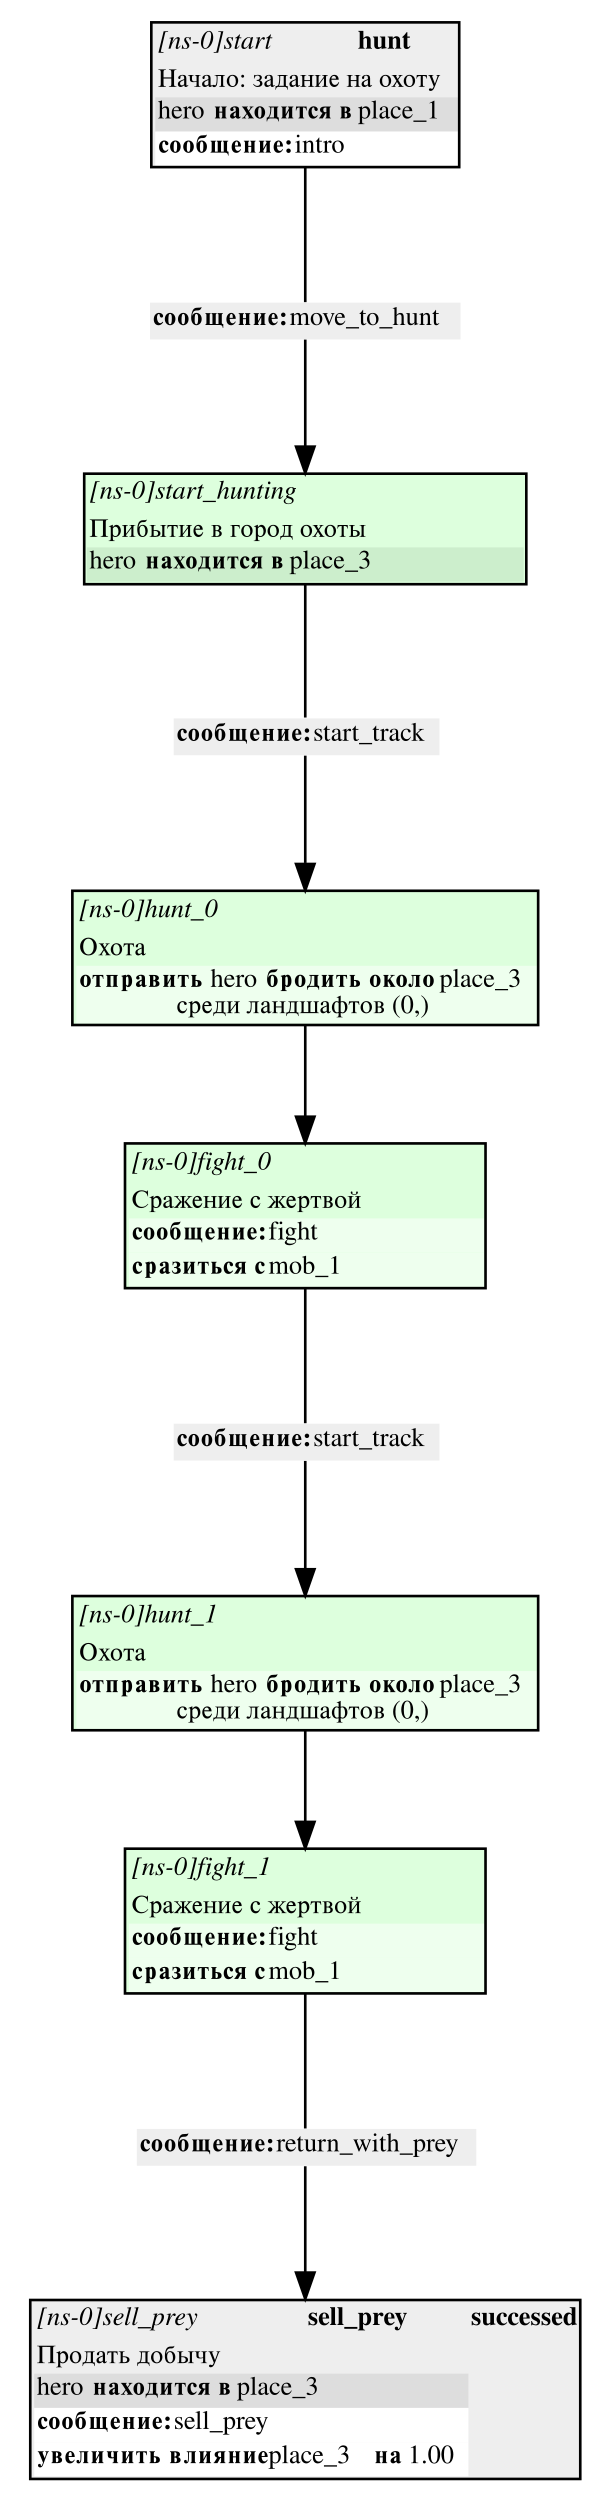
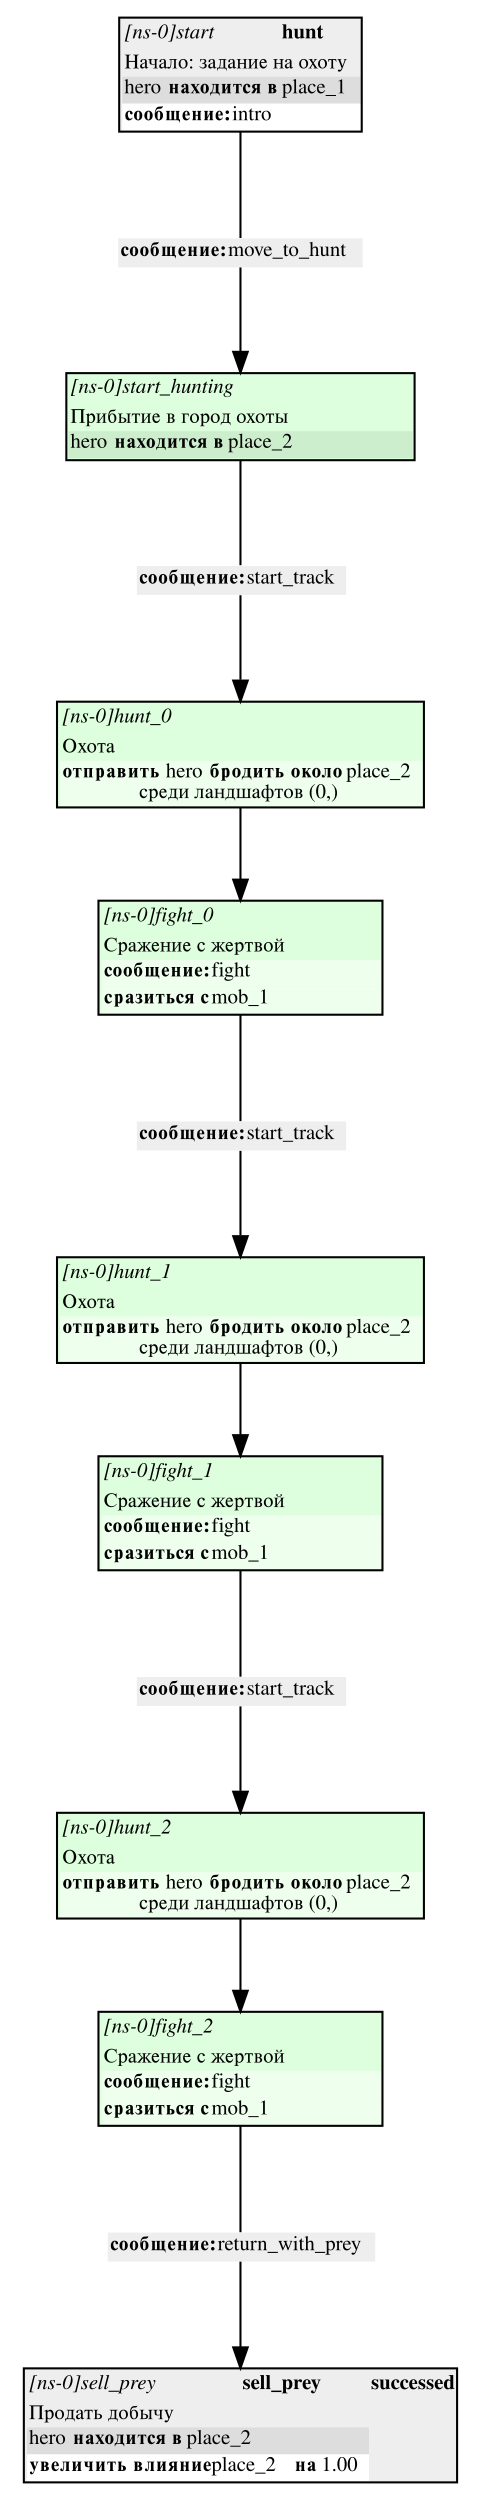
- <svg xmlns="http://www.w3.org/2000/svg" width="232pt" height="950pt" viewBox="0.00 0.00 232.00 950.00">
-   <g id="graph0" class="graph" transform="scale(1 1) rotate(0) translate(4 946)">
-     <polygon fill="white" stroke="white" points="-4,4 -4,-946 228,-946 228,4 -4,4" />
+ <svg xmlns="http://www.w3.org/2000/svg" width="232pt" height="1206pt" viewBox="0.00 0.00 232.00 1206.00">
+   <g id="graph0" class="graph" transform="scale(1 1) rotate(0) translate(4 1202)">
+     <polygon fill="white" stroke="white" points="-4,4 -4,-1202 228,-1202 228,4 -4,4" />
    <g id="node1" class="node">
-       <polygon fill="#eeeeee" stroke="none" points="53.5,-882.5 53.5,-937.5 170.5,-937.5 170.5,-882.5 53.5,-882.5" />
-       <text text-anchor="start" x="56" y="-927.5" font-family="Times,serif" font-style="italic" font-size="10.00">[ns-0]start</text>
-       <text text-anchor="start" x="132" y="-927.5" font-family="Times,serif" font-weight="bold" font-size="10.00">hunt</text>
-       <text text-anchor="start" x="56" y="-913" font-family="Times,serif" font-size="10.00">Начало: задание на охоту</text>
-       <polygon fill="#dddddd" stroke="none" points="55,-896 55,-909 170,-909 170,-896 55,-896" />
-       <text text-anchor="start" x="56" y="-901" font-family="Times,serif" font-size="10.00">hero </text>
-       <text text-anchor="start" x="77" y="-901" font-family="Times,serif" font-weight="bold" font-size="10.00">находится в</text>
-       <text text-anchor="start" x="132" y="-901" font-family="Times,serif" font-size="10.00"> place_1</text>
-       <polygon fill="#ffffff" stroke="none" points="55,-883 55,-896 170,-896 170,-883 55,-883" />
-       <text text-anchor="start" x="56" y="-888" font-family="Times,serif" font-weight="bold" font-size="10.00">сообщение:</text>
-       <text text-anchor="start" x="108" y="-888" font-family="Times,serif" font-size="10.00"> intro</text>
-       <polygon fill="none" stroke="black" points="53.5,-882.5 53.5,-937.5 170.5,-937.5 170.5,-882.5 53.5,-882.5" />
+       <polygon fill="#eeeeee" stroke="none" points="53.5,-1138.5 53.5,-1193.5 170.5,-1193.5 170.5,-1138.5 53.5,-1138.5" />
+       <text text-anchor="start" x="56" y="-1183.5" font-family="Times,serif" font-style="italic" font-size="10.00">[ns-0]start</text>
+       <text text-anchor="start" x="132" y="-1183.5" font-family="Times,serif" font-weight="bold" font-size="10.00">hunt</text>
+       <text text-anchor="start" x="56" y="-1169" font-family="Times,serif" font-size="10.00">Начало: задание на охоту</text>
+       <polygon fill="#dddddd" stroke="none" points="55,-1152 55,-1165 170,-1165 170,-1152 55,-1152" />
+       <text text-anchor="start" x="56" y="-1157" font-family="Times,serif" font-size="10.00">hero </text>
+       <text text-anchor="start" x="77" y="-1157" font-family="Times,serif" font-weight="bold" font-size="10.00">находится в</text>
+       <text text-anchor="start" x="132" y="-1157" font-family="Times,serif" font-size="10.00"> place_1</text>
+       <polygon fill="#ffffff" stroke="none" points="55,-1139 55,-1152 170,-1152 170,-1139 55,-1139" />
+       <text text-anchor="start" x="56" y="-1144" font-family="Times,serif" font-weight="bold" font-size="10.00">сообщение:</text>
+       <text text-anchor="start" x="108" y="-1144" font-family="Times,serif" font-size="10.00"> intro</text>
+       <polygon fill="none" stroke="black" points="53.5,-1138.5 53.5,-1193.5 170.5,-1193.5 170.5,-1138.5 53.5,-1138.5" />
+     </g>
+     <g id="node14" class="node">
+       <polygon fill="#eeeeee" stroke="none" points="53,-1073 53,-1087 171,-1087 171,-1073 53,-1073" />
+       <text text-anchor="start" x="54" y="-1078.5" font-family="Times,serif" font-weight="bold" font-size="10.00">сообщение:</text>
+       <text text-anchor="start" x="106" y="-1078.5" font-family="Times,serif" font-size="10.00"> move_to_hunt</text>
+     </g>
+     <g id="edge12" class="edge">
+       <path fill="none" stroke="black" d="M112,-1138.42C112,-1120.35 112,-1097.85 112,-1087.18" />
+     </g>
+     <g id="node2" class="node">
+       <polygon fill="#eeeeee" stroke="none" points="7.5,-4.5 7.5,-59.5 216.5,-59.5 216.5,-4.5 7.5,-4.5" />
+       <text text-anchor="start" x="10" y="-49.5" font-family="Times,serif" font-style="italic" font-size="10.00">[ns-0]sell_prey</text>
+       <text text-anchor="start" x="113" y="-49.5" font-family="Times,serif" font-weight="bold" font-size="10.00">sell_prey</text>
+       <text text-anchor="start" x="175" y="-49.5" font-family="Times,serif" font-weight="bold" font-size="10.00">successed</text>
+       <text text-anchor="start" x="10" y="-35" font-family="Times,serif" font-size="10.00">Продать добычу</text>
+       <polygon fill="#dddddd" stroke="none" points="9,-18 9,-31 174,-31 174,-18 9,-18" />
+       <text text-anchor="start" x="10" y="-23" font-family="Times,serif" font-size="10.00">hero </text>
+       <text text-anchor="start" x="31" y="-23" font-family="Times,serif" font-weight="bold" font-size="10.00">находится в</text>
+       <text text-anchor="start" x="86" y="-23" font-family="Times,serif" font-size="10.00"> place_2</text>
+       <polygon fill="#ffffff" stroke="none" points="9,-5 9,-18 174,-18 174,-5 9,-5" />
+       <text text-anchor="start" x="10" y="-10" font-family="Times,serif" font-weight="bold" font-size="10.00">увеличить влияние </text>
+       <text text-anchor="start" x="98" y="-10" font-family="Times,serif" font-size="10.00">  place_2 </text>
+       <text text-anchor="start" x="138" y="-10" font-family="Times,serif" font-weight="bold" font-size="10.00">на </text>
+       <text text-anchor="start" x="151" y="-10" font-family="Times,serif" font-size="10.00"> 1.00</text>
+       <polygon fill="none" stroke="black" points="7.5,-4.5 7.5,-59.5 216.5,-59.5 216.5,-4.5 7.5,-4.5" />
+     </g>
+     <g id="node3" class="node">
+       <polygon fill="#ddffdd" stroke="none" points="43.5,-712.5 43.5,-767.5 180.5,-767.5 180.5,-712.5 43.5,-712.5" />
+       <text text-anchor="start" x="46" y="-757.5" font-family="Times,serif" font-style="italic" font-size="10.00">[ns-0]fight_0</text>
+       <text text-anchor="start" x="46" y="-743" font-family="Times,serif" font-size="10.00">Сражение с жертвой</text>
+       <polygon fill="#eeffee" stroke="none" points="45,-726 45,-739 180,-739 180,-726 45,-726" />
+       <text text-anchor="start" x="46" y="-731" font-family="Times,serif" font-weight="bold" font-size="10.00">сообщение:</text>
+       <text text-anchor="start" x="98" y="-731" font-family="Times,serif" font-size="10.00"> fight</text>
+       <polygon fill="#eeffee" stroke="none" points="45,-713 45,-726 180,-726 180,-713 45,-713" />
+       <text text-anchor="start" x="46" y="-718" font-family="Times,serif" font-weight="bold" font-size="10.00">сразиться с</text>
+       <text text-anchor="start" x="98" y="-718" font-family="Times,serif" font-size="10.00">  mob_1</text>
+       <polygon fill="none" stroke="black" points="43.5,-712.5 43.5,-767.5 180.5,-767.5 180.5,-712.5 43.5,-712.5" />
+     </g>
+     <g id="node10" class="node">
+       <polygon fill="#eeeeee" stroke="none" points="62,-647 62,-661 163,-661 163,-647 62,-647" />
+       <text text-anchor="start" x="63" y="-652.5" font-family="Times,serif" font-weight="bold" font-size="10.00">сообщение:</text>
+       <text text-anchor="start" x="115" y="-652.5" font-family="Times,serif" font-size="10.00"> start_track</text>
+     </g>
+     <g id="edge1" class="edge">
+       <path fill="none" stroke="black" d="M112,-712.422C112,-694.349 112,-671.853 112,-661.177" />
+     </g>
+     <g id="node4" class="node">
+       <polygon fill="#ddffdd" stroke="none" points="43.5,-444.5 43.5,-499.5 180.5,-499.5 180.5,-444.5 43.5,-444.5" />
+       <text text-anchor="start" x="46" y="-489.5" font-family="Times,serif" font-style="italic" font-size="10.00">[ns-0]fight_1</text>
+       <text text-anchor="start" x="46" y="-475" font-family="Times,serif" font-size="10.00">Сражение с жертвой</text>
+       <polygon fill="#eeffee" stroke="none" points="45,-458 45,-471 180,-471 180,-458 45,-458" />
+       <text text-anchor="start" x="46" y="-463" font-family="Times,serif" font-weight="bold" font-size="10.00">сообщение:</text>
+       <text text-anchor="start" x="98" y="-463" font-family="Times,serif" font-size="10.00"> fight</text>
+       <polygon fill="#eeffee" stroke="none" points="45,-445 45,-458 180,-458 180,-445 45,-445" />
+       <text text-anchor="start" x="46" y="-450" font-family="Times,serif" font-weight="bold" font-size="10.00">сразиться с</text>
+       <text text-anchor="start" x="98" y="-450" font-family="Times,serif" font-size="10.00">  mob_1</text>
+       <polygon fill="none" stroke="black" points="43.5,-444.5 43.5,-499.5 180.5,-499.5 180.5,-444.5 43.5,-444.5" />
    </g>
    <g id="node11" class="node">
-       <polygon fill="#eeeeee" stroke="none" points="53,-817 53,-831 171,-831 171,-817 53,-817" />
-       <text text-anchor="start" x="54" y="-822.5" font-family="Times,serif" font-weight="bold" font-size="10.00">сообщение:</text>
-       <text text-anchor="start" x="106" y="-822.5" font-family="Times,serif" font-size="10.00"> move_to_hunt</text>
+       <polygon fill="#eeeeee" stroke="none" points="62,-379 62,-393 163,-393 163,-379 62,-379" />
+       <text text-anchor="start" x="63" y="-384.5" font-family="Times,serif" font-weight="bold" font-size="10.00">сообщение:</text>
+       <text text-anchor="start" x="115" y="-384.5" font-family="Times,serif" font-size="10.00"> start_track</text>
+     </g>
+     <g id="edge4" class="edge">
+       <path fill="none" stroke="black" d="M112,-444.422C112,-426.349 112,-403.853 112,-393.177" />
+     </g>
+     <g id="node5" class="node">
+       <polygon fill="#ddffdd" stroke="none" points="43.5,-176.5 43.5,-231.5 180.5,-231.5 180.5,-176.5 43.5,-176.5" />
+       <text text-anchor="start" x="46" y="-221.5" font-family="Times,serif" font-style="italic" font-size="10.00">[ns-0]fight_2</text>
+       <text text-anchor="start" x="46" y="-207" font-family="Times,serif" font-size="10.00">Сражение с жертвой</text>
+       <polygon fill="#eeffee" stroke="none" points="45,-190 45,-203 180,-203 180,-190 45,-190" />
+       <text text-anchor="start" x="46" y="-195" font-family="Times,serif" font-weight="bold" font-size="10.00">сообщение:</text>
+       <text text-anchor="start" x="98" y="-195" font-family="Times,serif" font-size="10.00"> fight</text>
+       <polygon fill="#eeffee" stroke="none" points="45,-177 45,-190 180,-190 180,-177 45,-177" />
+       <text text-anchor="start" x="46" y="-182" font-family="Times,serif" font-weight="bold" font-size="10.00">сразиться с</text>
+       <text text-anchor="start" x="98" y="-182" font-family="Times,serif" font-size="10.00">  mob_1</text>
+       <polygon fill="none" stroke="black" points="43.5,-176.5 43.5,-231.5 180.5,-231.5 180.5,-176.5 43.5,-176.5" />
+     </g>
+     <g id="node12" class="node">
+       <polygon fill="#eeeeee" stroke="none" points="48,-111 48,-125 177,-125 177,-111 48,-111" />
+       <text text-anchor="start" x="49" y="-116.5" font-family="Times,serif" font-weight="bold" font-size="10.00">сообщение:</text>
+       <text text-anchor="start" x="101" y="-116.5" font-family="Times,serif" font-size="10.00"> return_with_prey</text>
+     </g>
+     <g id="edge8" class="edge">
+       <path fill="none" stroke="black" d="M112,-176.422C112,-158.349 112,-135.853 112,-125.177" />
+     </g>
+     <g id="node6" class="node">
+       <polygon fill="#ddffdd" stroke="none" points="23.5,-812.5 23.5,-863.5 200.5,-863.5 200.5,-812.5 23.5,-812.5" />
+       <text text-anchor="start" x="26" y="-853.5" font-family="Times,serif" font-style="italic" font-size="10.00">[ns-0]hunt_0</text>
+       <text text-anchor="start" x="26" y="-839" font-family="Times,serif" font-size="10.00">Охота</text>
+       <polygon fill="#eeffee" stroke="none" points="25,-813 25,-835 200,-835 200,-813 25,-813" />
+       <text text-anchor="start" x="26" y="-827" font-family="Times,serif" font-weight="bold" font-size="10.00">отправить </text>
+       <text text-anchor="start" x="76" y="-827" font-family="Times,serif" font-size="10.00"> hero</text>
+       <text text-anchor="start" x="97" y="-827" font-family="Times,serif" font-weight="bold" font-size="10.00">бродить около</text>
+       <text text-anchor="start" x="163" y="-827" font-family="Times,serif" font-size="10.00"> place_2</text>
+       <text text-anchor="start" x="63" y="-817" font-family="Times,serif" font-size="10.00"> среди ландшафтов (0,)</text>
+       <polygon fill="none" stroke="black" points="23.5,-812.5 23.5,-863.5 200.5,-863.5 200.5,-812.5 23.5,-812.5" />
+     </g>
+     <g id="edge7" class="edge">
+       <path fill="none" stroke="black" d="M112,-812.278C112,-801.814 112,-789.404 112,-777.894" />
+       <polygon fill="black" stroke="black" points="115.5,-777.66 112,-767.66 108.5,-777.66 115.5,-777.66" />
+     </g>
+     <g id="node7" class="node">
+       <polygon fill="#ddffdd" stroke="none" points="23.5,-544.5 23.5,-595.5 200.5,-595.5 200.5,-544.5 23.5,-544.5" />
+       <text text-anchor="start" x="26" y="-585.5" font-family="Times,serif" font-style="italic" font-size="10.00">[ns-0]hunt_1</text>
+       <text text-anchor="start" x="26" y="-571" font-family="Times,serif" font-size="10.00">Охота</text>
+       <polygon fill="#eeffee" stroke="none" points="25,-545 25,-567 200,-567 200,-545 25,-545" />
+       <text text-anchor="start" x="26" y="-559" font-family="Times,serif" font-weight="bold" font-size="10.00">отправить </text>
+       <text text-anchor="start" x="76" y="-559" font-family="Times,serif" font-size="10.00"> hero</text>
+       <text text-anchor="start" x="97" y="-559" font-family="Times,serif" font-weight="bold" font-size="10.00">бродить около</text>
+       <text text-anchor="start" x="163" y="-559" font-family="Times,serif" font-size="10.00"> place_2</text>
+       <text text-anchor="start" x="63" y="-549" font-family="Times,serif" font-size="10.00"> среди ландшафтов (0,)</text>
+       <polygon fill="none" stroke="black" points="23.5,-544.5 23.5,-595.5 200.5,-595.5 200.5,-544.5 23.5,-544.5" />
+     </g>
+     <g id="edge3" class="edge">
+       <path fill="none" stroke="black" d="M112,-544.278C112,-533.814 112,-521.404 112,-509.894" />
+       <polygon fill="black" stroke="black" points="115.5,-509.66 112,-499.66 108.5,-509.66 115.5,-509.66" />
+     </g>
+     <g id="node8" class="node">
+       <polygon fill="#ddffdd" stroke="none" points="23.5,-276.5 23.5,-327.5 200.5,-327.5 200.5,-276.5 23.5,-276.5" />
+       <text text-anchor="start" x="26" y="-317.5" font-family="Times,serif" font-style="italic" font-size="10.00">[ns-0]hunt_2</text>
+       <text text-anchor="start" x="26" y="-303" font-family="Times,serif" font-size="10.00">Охота</text>
+       <polygon fill="#eeffee" stroke="none" points="25,-277 25,-299 200,-299 200,-277 25,-277" />
+       <text text-anchor="start" x="26" y="-291" font-family="Times,serif" font-weight="bold" font-size="10.00">отправить </text>
+       <text text-anchor="start" x="76" y="-291" font-family="Times,serif" font-size="10.00"> hero</text>
+       <text text-anchor="start" x="97" y="-291" font-family="Times,serif" font-weight="bold" font-size="10.00">бродить около</text>
+       <text text-anchor="start" x="163" y="-291" font-family="Times,serif" font-size="10.00"> place_2</text>
+       <text text-anchor="start" x="63" y="-281" font-family="Times,serif" font-size="10.00"> среди ландшафтов (0,)</text>
+       <polygon fill="none" stroke="black" points="23.5,-276.5 23.5,-327.5 200.5,-327.5 200.5,-276.5 23.5,-276.5" />
+     </g>
+     <g id="edge6" class="edge">
+       <path fill="none" stroke="black" d="M112,-276.278C112,-265.814 112,-253.404 112,-241.894" />
+       <polygon fill="black" stroke="black" points="115.5,-241.66 112,-231.66 108.5,-241.66 115.5,-241.66" />
+     </g>
+     <g id="node9" class="node">
+       <polygon fill="#ddffdd" stroke="none" points="28,-980 28,-1022 196,-1022 196,-980 28,-980" />
+       <text text-anchor="start" x="30" y="-1012.5" font-family="Times,serif" font-style="italic" font-size="10.00">[ns-0]start_hunting</text>
+       <text text-anchor="start" x="30" y="-998" font-family="Times,serif" font-size="10.00">Прибытие в город охоты</text>
+       <polygon fill="#cceecc" stroke="none" points="29,-981 29,-994 195,-994 195,-981 29,-981" />
+       <text text-anchor="start" x="30" y="-986" font-family="Times,serif" font-size="10.00">hero </text>
+       <text text-anchor="start" x="51" y="-986" font-family="Times,serif" font-weight="bold" font-size="10.00">находится в</text>
+       <text text-anchor="start" x="106" y="-986" font-family="Times,serif" font-size="10.00"> place_2</text>
+       <polygon fill="none" stroke="black" points="28,-980 28,-1022 196,-1022 196,-980 28,-980" />
+     </g>
+     <g id="node13" class="node">
+       <polygon fill="#eeeeee" stroke="none" points="62,-915 62,-929 163,-929 163,-915 62,-915" />
+       <text text-anchor="start" x="63" y="-920.5" font-family="Times,serif" font-weight="bold" font-size="10.00">сообщение:</text>
+       <text text-anchor="start" x="115" y="-920.5" font-family="Times,serif" font-size="10.00"> start_track</text>
+     </g>
+     <g id="edge10" class="edge">
+       <path fill="none" stroke="black" d="M112,-979.769C112,-963.015 112,-940.253 112,-929.342" />
+     </g>
+     <g id="edge2" class="edge">
+       <path fill="none" stroke="black" d="M112,-646.837C112,-638.121 112,-621.531 112,-606.086" />
+       <polygon fill="black" stroke="black" points="115.5,-605.686 112,-595.686 108.5,-605.686 115.5,-605.686" />
+     </g>
+     <g id="edge5" class="edge">
+       <path fill="none" stroke="black" d="M112,-378.837C112,-370.121 112,-353.531 112,-338.086" />
+       <polygon fill="black" stroke="black" points="115.5,-337.686 112,-327.686 108.5,-337.686 115.5,-337.686" />
    </g>
    <g id="edge9" class="edge">
-       <path fill="none" stroke="black" d="M112,-882.422C112,-864.349 112,-841.853 112,-831.177" />
+       <path fill="none" stroke="black" d="M112,-110.959C112,-102.257 112,-85.504 112,-69.752" />
+       <polygon fill="black" stroke="black" points="115.5,-69.639 112,-59.639 108.5,-69.639 115.5,-69.639" />
    </g>
-     <g id="node2" class="node">
-       <polygon fill="#eeeeee" stroke="none" points="7.5,-4 7.5,-72 216.5,-72 216.5,-4 7.5,-4" />
-       <text text-anchor="start" x="10" y="-62.5" font-family="Times,serif" font-style="italic" font-size="10.00">[ns-0]sell_prey</text>
-       <text text-anchor="start" x="113" y="-62.5" font-family="Times,serif" font-weight="bold" font-size="10.00">sell_prey</text>
-       <text text-anchor="start" x="175" y="-62.5" font-family="Times,serif" font-weight="bold" font-size="10.00">successed</text>
-       <text text-anchor="start" x="10" y="-48" font-family="Times,serif" font-size="10.00">Продать добычу</text>
-       <polygon fill="#dddddd" stroke="none" points="9,-31 9,-44 174,-44 174,-31 9,-31" />
-       <text text-anchor="start" x="10" y="-36" font-family="Times,serif" font-size="10.00">hero </text>
-       <text text-anchor="start" x="31" y="-36" font-family="Times,serif" font-weight="bold" font-size="10.00">находится в</text>
-       <text text-anchor="start" x="86" y="-36" font-family="Times,serif" font-size="10.00"> place_3</text>
-       <polygon fill="#ffffff" stroke="none" points="9,-18 9,-31 174,-31 174,-18 9,-18" />
-       <text text-anchor="start" x="10" y="-23" font-family="Times,serif" font-weight="bold" font-size="10.00">сообщение:</text>
-       <text text-anchor="start" x="62" y="-23" font-family="Times,serif" font-size="10.00"> sell_prey</text>
-       <polygon fill="#ffffff" stroke="none" points="9,-5 9,-18 174,-18 174,-5 9,-5" />
-       <text text-anchor="start" x="10" y="-10" font-family="Times,serif" font-weight="bold" font-size="10.00">увеличить влияние </text>
-       <text text-anchor="start" x="98" y="-10" font-family="Times,serif" font-size="10.00">  place_3 </text>
-       <text text-anchor="start" x="138" y="-10" font-family="Times,serif" font-weight="bold" font-size="10.00">на </text>
-       <text text-anchor="start" x="151" y="-10" font-family="Times,serif" font-size="10.00"> 1.00</text>
-       <polygon fill="none" stroke="black" points="7.5,-4 7.5,-72 216.5,-72 216.5,-4 7.5,-4" />
+     <g id="edge11" class="edge">
+       <path fill="none" stroke="black" d="M112,-914.837C112,-906.121 112,-889.531 112,-874.086" />
+       <polygon fill="black" stroke="black" points="115.5,-873.686 112,-863.686 108.5,-873.686 115.5,-873.686" />
    </g>
-     <g id="node3" class="node">
-       <polygon fill="#ddffdd" stroke="none" points="43.5,-456.5 43.5,-511.5 180.5,-511.5 180.5,-456.5 43.5,-456.5" />
-       <text text-anchor="start" x="46" y="-501.5" font-family="Times,serif" font-style="italic" font-size="10.00">[ns-0]fight_0</text>
-       <text text-anchor="start" x="46" y="-487" font-family="Times,serif" font-size="10.00">Сражение с жертвой</text>
-       <polygon fill="#eeffee" stroke="none" points="45,-470 45,-483 180,-483 180,-470 45,-470" />
-       <text text-anchor="start" x="46" y="-475" font-family="Times,serif" font-weight="bold" font-size="10.00">сообщение:</text>
-       <text text-anchor="start" x="98" y="-475" font-family="Times,serif" font-size="10.00"> fight</text>
-       <polygon fill="#eeffee" stroke="none" points="45,-457 45,-470 180,-470 180,-457 45,-457" />
-       <text text-anchor="start" x="46" y="-462" font-family="Times,serif" font-weight="bold" font-size="10.00">сразиться с</text>
-       <text text-anchor="start" x="98" y="-462" font-family="Times,serif" font-size="10.00">  mob_1</text>
-       <polygon fill="none" stroke="black" points="43.5,-456.5 43.5,-511.5 180.5,-511.5 180.5,-456.5 43.5,-456.5" />
-     </g>
-     <g id="node8" class="node">
-       <polygon fill="#eeeeee" stroke="none" points="62,-391 62,-405 163,-405 163,-391 62,-391" />
-       <text text-anchor="start" x="63" y="-396.5" font-family="Times,serif" font-weight="bold" font-size="10.00">сообщение:</text>
-       <text text-anchor="start" x="115" y="-396.5" font-family="Times,serif" font-size="10.00"> start_track</text>
-     </g>
-     <g id="edge1" class="edge">
-       <path fill="none" stroke="black" d="M112,-456.422C112,-438.349 112,-415.853 112,-405.177" />
-     </g>
-     <g id="node4" class="node">
-       <polygon fill="#ddffdd" stroke="none" points="43.5,-188.5 43.5,-243.5 180.5,-243.5 180.5,-188.5 43.5,-188.5" />
-       <text text-anchor="start" x="46" y="-233.5" font-family="Times,serif" font-style="italic" font-size="10.00">[ns-0]fight_1</text>
-       <text text-anchor="start" x="46" y="-219" font-family="Times,serif" font-size="10.00">Сражение с жертвой</text>
-       <polygon fill="#eeffee" stroke="none" points="45,-202 45,-215 180,-215 180,-202 45,-202" />
-       <text text-anchor="start" x="46" y="-207" font-family="Times,serif" font-weight="bold" font-size="10.00">сообщение:</text>
-       <text text-anchor="start" x="98" y="-207" font-family="Times,serif" font-size="10.00"> fight</text>
-       <polygon fill="#eeffee" stroke="none" points="45,-189 45,-202 180,-202 180,-189 45,-189" />
-       <text text-anchor="start" x="46" y="-194" font-family="Times,serif" font-weight="bold" font-size="10.00">сразиться с</text>
-       <text text-anchor="start" x="98" y="-194" font-family="Times,serif" font-size="10.00">  mob_1</text>
-       <polygon fill="none" stroke="black" points="43.5,-188.5 43.5,-243.5 180.5,-243.5 180.5,-188.5 43.5,-188.5" />
-     </g>
-     <g id="node9" class="node">
-       <polygon fill="#eeeeee" stroke="none" points="48,-123 48,-137 177,-137 177,-123 48,-123" />
-       <text text-anchor="start" x="49" y="-128.5" font-family="Times,serif" font-weight="bold" font-size="10.00">сообщение:</text>
-       <text text-anchor="start" x="101" y="-128.5" font-family="Times,serif" font-size="10.00"> return_with_prey</text>
-     </g>
-     <g id="edge5" class="edge">
-       <path fill="none" stroke="black" d="M112,-188.422C112,-170.349 112,-147.853 112,-137.177" />
-     </g>
-     <g id="node5" class="node">
-       <polygon fill="#ddffdd" stroke="none" points="23.5,-556.5 23.5,-607.5 200.5,-607.5 200.5,-556.5 23.5,-556.5" />
-       <text text-anchor="start" x="26" y="-597.5" font-family="Times,serif" font-style="italic" font-size="10.00">[ns-0]hunt_0</text>
-       <text text-anchor="start" x="26" y="-583" font-family="Times,serif" font-size="10.00">Охота</text>
-       <polygon fill="#eeffee" stroke="none" points="25,-557 25,-579 200,-579 200,-557 25,-557" />
-       <text text-anchor="start" x="26" y="-571" font-family="Times,serif" font-weight="bold" font-size="10.00">отправить </text>
-       <text text-anchor="start" x="76" y="-571" font-family="Times,serif" font-size="10.00"> hero</text>
-       <text text-anchor="start" x="97" y="-571" font-family="Times,serif" font-weight="bold" font-size="10.00">бродить около</text>
-       <text text-anchor="start" x="163" y="-571" font-family="Times,serif" font-size="10.00"> place_3</text>
-       <text text-anchor="start" x="63" y="-561" font-family="Times,serif" font-size="10.00"> среди ландшафтов (0,)</text>
-       <polygon fill="none" stroke="black" points="23.5,-556.5 23.5,-607.5 200.5,-607.5 200.5,-556.5 23.5,-556.5" />
-     </g>
-     <g id="edge4" class="edge">
-       <path fill="none" stroke="black" d="M112,-556.278C112,-545.814 112,-533.404 112,-521.894" />
-       <polygon fill="black" stroke="black" points="115.5,-521.66 112,-511.66 108.5,-521.66 115.5,-521.66" />
-     </g>
-     <g id="node6" class="node">
-       <polygon fill="#ddffdd" stroke="none" points="23.5,-288.5 23.5,-339.5 200.5,-339.5 200.5,-288.5 23.5,-288.5" />
-       <text text-anchor="start" x="26" y="-329.5" font-family="Times,serif" font-style="italic" font-size="10.00">[ns-0]hunt_1</text>
-       <text text-anchor="start" x="26" y="-315" font-family="Times,serif" font-size="10.00">Охота</text>
-       <polygon fill="#eeffee" stroke="none" points="25,-289 25,-311 200,-311 200,-289 25,-289" />
-       <text text-anchor="start" x="26" y="-303" font-family="Times,serif" font-weight="bold" font-size="10.00">отправить </text>
-       <text text-anchor="start" x="76" y="-303" font-family="Times,serif" font-size="10.00"> hero</text>
-       <text text-anchor="start" x="97" y="-303" font-family="Times,serif" font-weight="bold" font-size="10.00">бродить около</text>
-       <text text-anchor="start" x="163" y="-303" font-family="Times,serif" font-size="10.00"> place_3</text>
-       <text text-anchor="start" x="63" y="-293" font-family="Times,serif" font-size="10.00"> среди ландшафтов (0,)</text>
-       <polygon fill="none" stroke="black" points="23.5,-288.5 23.5,-339.5 200.5,-339.5 200.5,-288.5 23.5,-288.5" />
-     </g>
-     <g id="edge3" class="edge">
-       <path fill="none" stroke="black" d="M112,-288.278C112,-277.814 112,-265.404 112,-253.894" />
-       <polygon fill="black" stroke="black" points="115.5,-253.66 112,-243.66 108.5,-253.66 115.5,-253.66" />
-     </g>
-     <g id="node7" class="node">
-       <polygon fill="#ddffdd" stroke="none" points="28,-724 28,-766 196,-766 196,-724 28,-724" />
-       <text text-anchor="start" x="30" y="-756.5" font-family="Times,serif" font-style="italic" font-size="10.00">[ns-0]start_hunting</text>
-       <text text-anchor="start" x="30" y="-742" font-family="Times,serif" font-size="10.00">Прибытие в город охоты</text>
-       <polygon fill="#cceecc" stroke="none" points="29,-725 29,-738 195,-738 195,-725 29,-725" />
-       <text text-anchor="start" x="30" y="-730" font-family="Times,serif" font-size="10.00">hero </text>
-       <text text-anchor="start" x="51" y="-730" font-family="Times,serif" font-weight="bold" font-size="10.00">находится в</text>
-       <text text-anchor="start" x="106" y="-730" font-family="Times,serif" font-size="10.00"> place_3</text>
-       <polygon fill="none" stroke="black" points="28,-724 28,-766 196,-766 196,-724 28,-724" />
-     </g>
-     <g id="node10" class="node">
-       <polygon fill="#eeeeee" stroke="none" points="62,-659 62,-673 163,-673 163,-659 62,-659" />
-       <text text-anchor="start" x="63" y="-664.5" font-family="Times,serif" font-weight="bold" font-size="10.00">сообщение:</text>
-       <text text-anchor="start" x="115" y="-664.5" font-family="Times,serif" font-size="10.00"> start_track</text>
-     </g>
-     <g id="edge7" class="edge">
-       <path fill="none" stroke="black" d="M112,-723.769C112,-707.015 112,-684.253 112,-673.342" />
-     </g>
-     <g id="edge2" class="edge">
-       <path fill="none" stroke="black" d="M112,-390.837C112,-382.121 112,-365.531 112,-350.086" />
-       <polygon fill="black" stroke="black" points="115.5,-349.686 112,-339.686 108.5,-349.686 115.5,-349.686" />
-     </g>
-     <g id="edge6" class="edge">
-       <path fill="none" stroke="black" d="M112,-122.814C112,-114.344 112,-98.386 112,-82.649" />
-       <polygon fill="black" stroke="black" points="115.5,-82.421 112,-72.421 108.5,-82.421 115.5,-82.421" />
-     </g>
-     <g id="edge8" class="edge">
-       <path fill="none" stroke="black" d="M112,-658.837C112,-650.121 112,-633.531 112,-618.086" />
-       <polygon fill="black" stroke="black" points="115.5,-617.686 112,-607.686 108.5,-617.686 115.5,-617.686" />
-     </g>
-     <g id="edge10" class="edge">
-       <path fill="none" stroke="black" d="M112,-816.958C112,-808.201 112,-791.379 112,-776.312" />
-       <polygon fill="black" stroke="black" points="115.5,-776.281 112,-766.281 108.5,-776.281 115.5,-776.281" />
+     <g id="edge13" class="edge">
+       <path fill="none" stroke="black" d="M112,-1072.96C112,-1064.2 112,-1047.38 112,-1032.31" />
+       <polygon fill="black" stroke="black" points="115.5,-1032.28 112,-1022.28 108.5,-1032.28 115.5,-1032.28" />
    </g>
  </g>
</svg>
